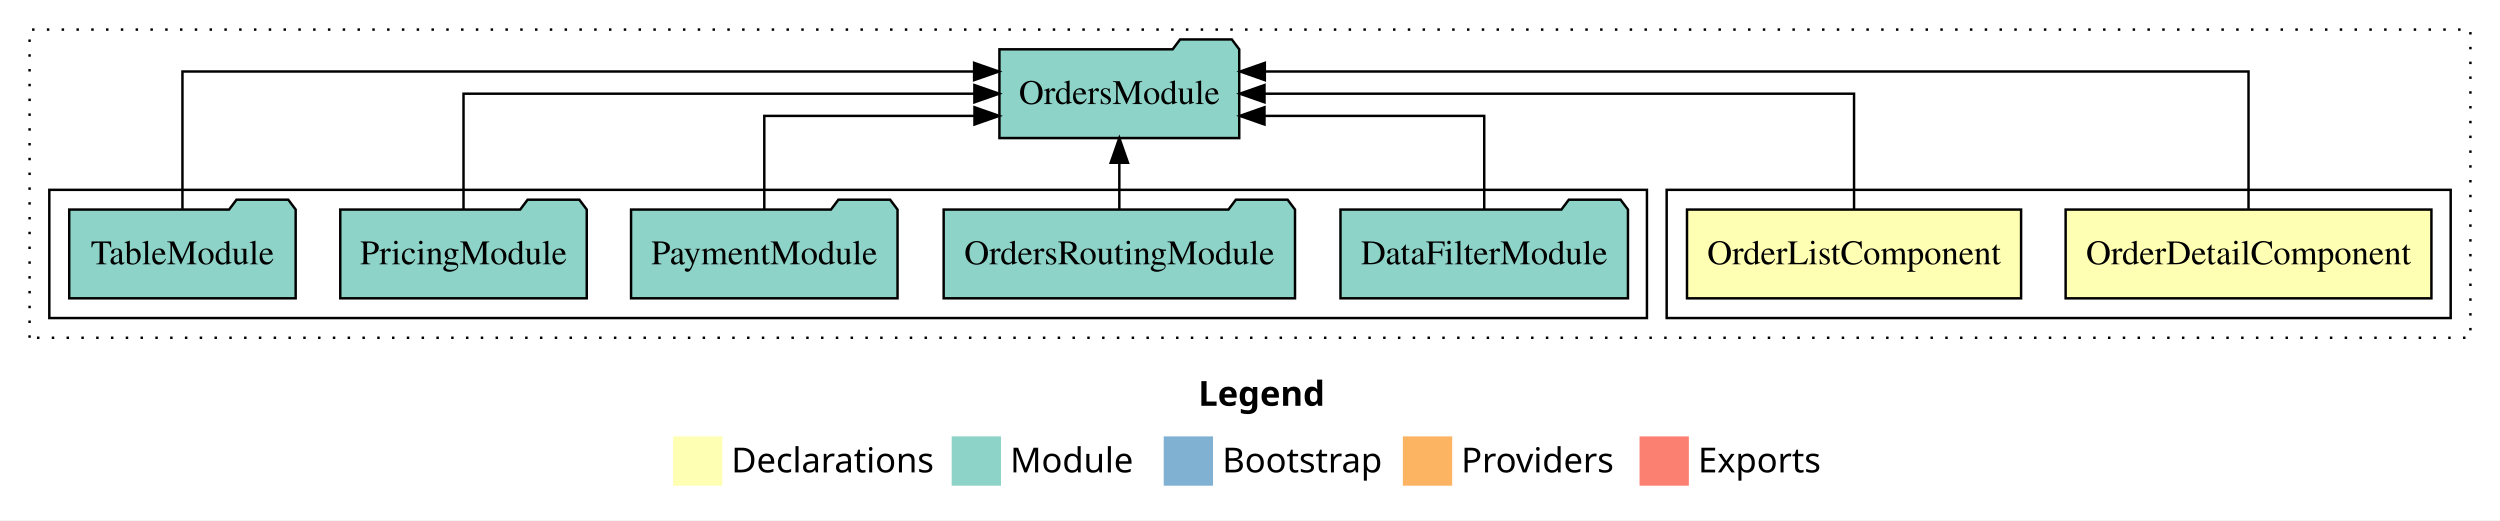
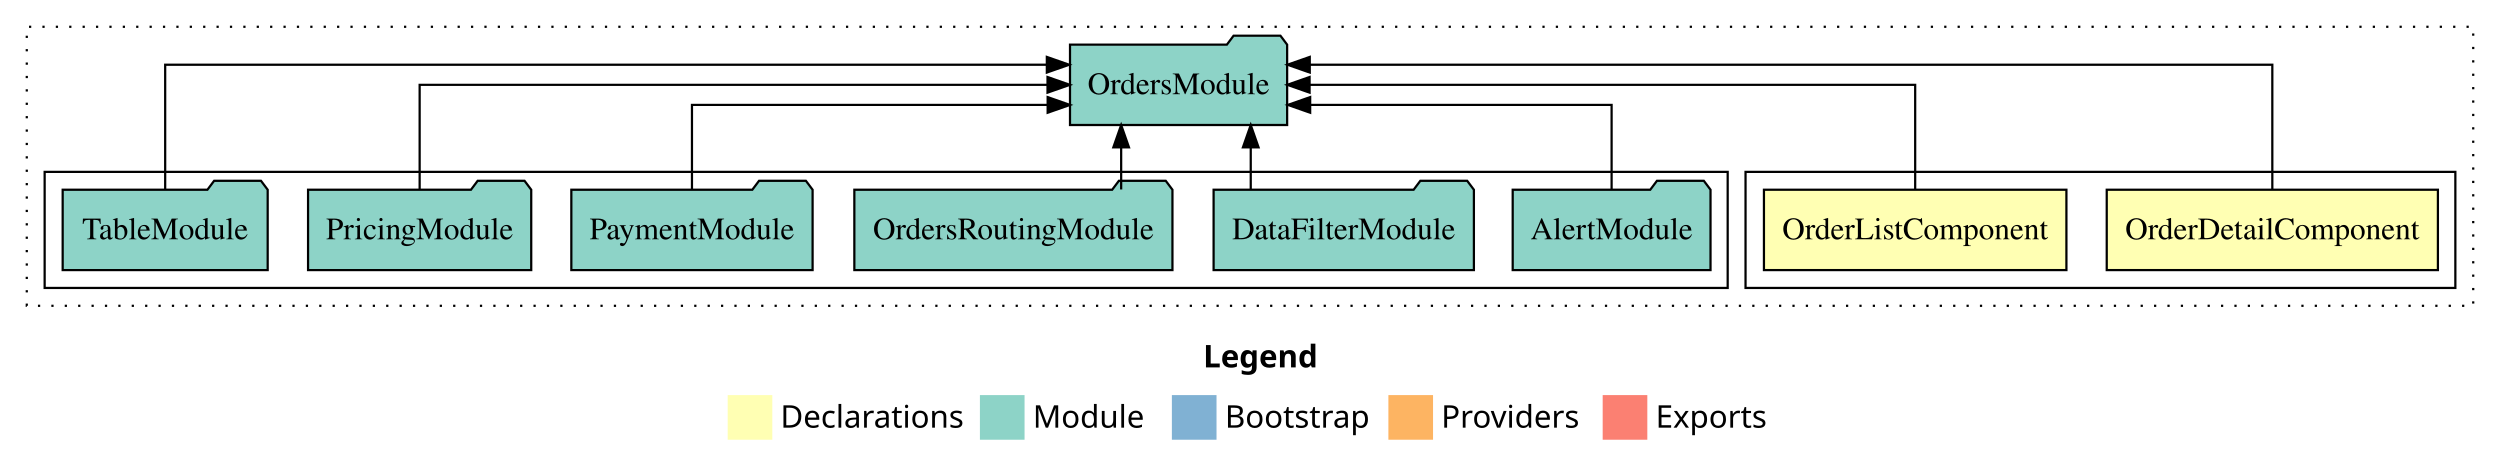
- <svg xmlns="http://www.w3.org/2000/svg" width="1014pt" height="211pt" viewBox="0.00 0.00 1014.00 211.00">
+ <svg xmlns="http://www.w3.org/2000/svg" width="1120pt" height="211pt" viewBox="0.00 0.00 1120.00 211.00">
  <g id="graph0" class="graph" transform="scale(1 1) rotate(0) translate(4 207)">
-     <polygon fill="#ffffff" stroke="transparent" points="-4,4 -4,-207 1010,-207 1010,4 -4,4" />
-     <text text-anchor="start" x="482.009" y="-42.4" font-family="sans-serif" font-weight="bold" font-size="14.00" fill="#000000">Legend</text>
-     <polygon fill="#ffffb3" stroke="transparent" points="269,-10 269,-30 289,-30 289,-10 269,-10" />
-     <text text-anchor="start" x="292.629" y="-15.4" font-family="sans-serif" font-size="14.00" fill="#000000">  Declarations</text>
-     <polygon fill="#8dd3c7" stroke="transparent" points="382,-10 382,-30 402,-30 402,-10 382,-10" />
-     <text text-anchor="start" x="405.725" y="-15.4" font-family="sans-serif" font-size="14.00" fill="#000000">  Module</text>
-     <polygon fill="#80b1d3" stroke="transparent" points="468,-10 468,-30 488,-30 488,-10 468,-10" />
-     <text text-anchor="start" x="491.781" y="-15.4" font-family="sans-serif" font-size="14.00" fill="#000000">  Bootstrap</text>
-     <polygon fill="#fdb462" stroke="transparent" points="565,-10 565,-30 585,-30 585,-10 565,-10" />
-     <text text-anchor="start" x="588.673" y="-15.4" font-family="sans-serif" font-size="14.00" fill="#000000">  Providers</text>
-     <polygon fill="#fb8072" stroke="transparent" points="661,-10 661,-30 681,-30 681,-10 661,-10" />
-     <text text-anchor="start" x="684.726" y="-15.4" font-family="sans-serif" font-size="14.00" fill="#000000">  Exports</text>
+     <polygon fill="#ffffff" stroke="transparent" points="-4,4 -4,-207 1116,-207 1116,4 -4,4" />
+     <text text-anchor="start" x="535.009" y="-42.4" font-family="sans-serif" font-weight="bold" font-size="14.00" fill="#000000">Legend</text>
+     <polygon fill="#ffffb3" stroke="transparent" points="322,-10 322,-30 342,-30 342,-10 322,-10" />
+     <text text-anchor="start" x="345.629" y="-15.4" font-family="sans-serif" font-size="14.00" fill="#000000">  Declarations</text>
+     <polygon fill="#8dd3c7" stroke="transparent" points="435,-10 435,-30 455,-30 455,-10 435,-10" />
+     <text text-anchor="start" x="458.725" y="-15.4" font-family="sans-serif" font-size="14.00" fill="#000000">  Module</text>
+     <polygon fill="#80b1d3" stroke="transparent" points="521,-10 521,-30 541,-30 541,-10 521,-10" />
+     <text text-anchor="start" x="544.781" y="-15.4" font-family="sans-serif" font-size="14.00" fill="#000000">  Bootstrap</text>
+     <polygon fill="#fdb462" stroke="transparent" points="618,-10 618,-30 638,-30 638,-10 618,-10" />
+     <text text-anchor="start" x="641.673" y="-15.4" font-family="sans-serif" font-size="14.00" fill="#000000">  Providers</text>
+     <polygon fill="#fb8072" stroke="transparent" points="714,-10 714,-30 734,-30 734,-10 714,-10" />
+     <text text-anchor="start" x="737.726" y="-15.4" font-family="sans-serif" font-size="14.00" fill="#000000">  Exports</text>
    <g id="clust1" class="cluster">
-       <polygon fill="none" stroke="#000000" stroke-dasharray="1,5" points="8,-70 8,-195 998,-195 998,-70 8,-70" />
+       <polygon fill="none" stroke="#000000" stroke-dasharray="1,5" points="8,-70 8,-195 1104,-195 1104,-70 8,-70" />
    </g>
    <g id="clust2" class="cluster">
-       <polygon fill="none" stroke="#000000" points="672,-78 672,-130 990,-130 990,-78 672,-78" />
+       <polygon fill="none" stroke="#000000" points="778,-78 778,-130 1096,-130 1096,-78 778,-78" />
    </g>
    <g id="clust5" class="cluster">
-       <polygon fill="none" stroke="#000000" points="16,-78 16,-130 664,-130 664,-78 16,-78" />
+       <polygon fill="none" stroke="#000000" points="16,-78 16,-130 770,-130 770,-78 16,-78" />
    </g>
    <g id="node1" class="node">
-       <polygon fill="#ffffb3" stroke="#000000" points="982.183,-122 833.817,-122 833.817,-86 982.183,-86 982.183,-122" />
-       <text text-anchor="middle" x="908" y="-99.8" font-family="Times,serif" font-size="14.00" fill="#000000">OrderDetailComponent</text>
+       <polygon fill="#ffffb3" stroke="#000000" points="1088.182,-122 939.817,-122 939.817,-86 1088.182,-86 1088.182,-122" />
+       <text text-anchor="middle" x="1014" y="-99.8" font-family="Times,serif" font-size="14.00" fill="#000000">OrderDetailComponent</text>
    </g>
    <g id="node3" class="node">
-       <polygon fill="#8dd3c7" stroke="#000000" points="498.637,-187 495.637,-191 474.637,-191 471.637,-187 401.363,-187 401.363,-151 498.637,-151 498.637,-187" />
-       <text text-anchor="middle" x="450" y="-164.8" font-family="Times,serif" font-size="14.00" fill="#000000">OrdersModule</text>
+       <polygon fill="#8dd3c7" stroke="#000000" points="572.638,-187 569.638,-191 548.638,-191 545.638,-187 475.363,-187 475.363,-151 572.638,-151 572.638,-187" />
+       <text text-anchor="middle" x="524" y="-164.8" font-family="Times,serif" font-size="14.00" fill="#000000">OrdersModule</text>
    </g>
    <g id="edge1" class="edge">
-       <path fill="none" stroke="#000000" d="M908,-122.292C908,-144.206 908,-178 908,-178 908,-178 509.014,-178 509.014,-178" />
-       <polygon fill="#000000" stroke="#000000" points="509.014,-174.5 499.014,-178 509.014,-181.5 509.014,-174.5" />
+       <path fill="none" stroke="#000000" d="M1014,-122.292C1014,-144.206 1014,-178 1014,-178 1014,-178 582.774,-178 582.774,-178" />
+       <polygon fill="#000000" stroke="#000000" points="582.774,-174.5 572.774,-178 582.774,-181.5 582.774,-174.5" />
    </g>
    <g id="node2" class="node">
-       <polygon fill="#ffffb3" stroke="#000000" points="815.753,-122 680.247,-122 680.247,-86 815.753,-86 815.753,-122" />
-       <text text-anchor="middle" x="748" y="-99.8" font-family="Times,serif" font-size="14.00" fill="#000000">OrderListComponent</text>
+       <polygon fill="#ffffb3" stroke="#000000" points="921.753,-122 786.247,-122 786.247,-86 921.753,-86 921.753,-122" />
+       <text text-anchor="middle" x="854" y="-99.8" font-family="Times,serif" font-size="14.00" fill="#000000">OrderListComponent</text>
    </g>
    <g id="edge2" class="edge">
-       <path fill="none" stroke="#000000" d="M748,-122.106C748,-141.339 748,-169 748,-169 748,-169 508.875,-169 508.875,-169" />
-       <polygon fill="#000000" stroke="#000000" points="508.875,-165.5 498.875,-169 508.875,-172.5 508.875,-165.5" />
+       <path fill="none" stroke="#000000" d="M854,-122.106C854,-141.339 854,-169 854,-169 854,-169 582.693,-169 582.693,-169" />
+       <polygon fill="#000000" stroke="#000000" points="582.693,-165.5 572.693,-169 582.693,-172.5 582.693,-165.5" />
    </g>
    <g id="node4" class="node">
+       <polygon fill="#8dd3c7" stroke="#000000" points="762.313,-122 759.313,-126 738.313,-126 735.313,-122 673.687,-122 673.687,-86 762.313,-86 762.313,-122" />
+       <text text-anchor="middle" x="718" y="-99.8" font-family="Times,serif" font-size="14.00" fill="#000000">AlertModule</text>
+     </g>
+     <g id="edge3" class="edge">
+       <path fill="none" stroke="#000000" d="M718,-122.027C718,-138.398 718,-160 718,-160 718,-160 582.954,-160 582.954,-160" />
+       <polygon fill="#000000" stroke="#000000" points="582.954,-156.5 572.954,-160 582.954,-163.5 582.954,-156.5" />
+     </g>
+     <g id="node5" class="node">
      <polygon fill="#8dd3c7" stroke="#000000" points="656.306,-122 653.306,-126 632.306,-126 629.306,-122 539.694,-122 539.694,-86 656.306,-86 656.306,-122" />
      <text text-anchor="middle" x="598" y="-99.8" font-family="Times,serif" font-size="14.00" fill="#000000">DataFilterModule</text>
    </g>
-     <g id="edge3" class="edge">
-       <path fill="none" stroke="#000000" d="M598,-122.027C598,-138.398 598,-160 598,-160 598,-160 508.871,-160 508.871,-160" />
-       <polygon fill="#000000" stroke="#000000" points="508.871,-156.5 498.871,-160 508.871,-163.5 508.871,-156.5" />
+     <g id="edge4" class="edge">
+       <path fill="none" stroke="#000000" d="M556.333,-122.106C556.333,-122.106 556.333,-140.991 556.333,-140.991" />
+       <polygon fill="#000000" stroke="#000000" points="552.833,-140.991 556.333,-150.991 559.833,-140.991 552.833,-140.991" />
    </g>
-     <g id="node5" class="node">
+     <g id="node6" class="node">
      <polygon fill="#8dd3c7" stroke="#000000" points="521.255,-122 518.255,-126 497.255,-126 494.255,-122 378.745,-122 378.745,-86 521.255,-86 521.255,-122" />
      <text text-anchor="middle" x="450" y="-99.8" font-family="Times,serif" font-size="14.00" fill="#000000">OrdersRoutingModule</text>
    </g>
-     <g id="edge4" class="edge">
-       <path fill="none" stroke="#000000" d="M450,-122.106C450,-122.106 450,-140.991 450,-140.991" />
-       <polygon fill="#000000" stroke="#000000" points="446.5,-140.991 450,-150.991 453.5,-140.991 446.5,-140.991" />
+     <g id="edge5" class="edge">
+       <path fill="none" stroke="#000000" d="M498.279,-122.106C498.279,-122.106 498.279,-140.991 498.279,-140.991" />
+       <polygon fill="#000000" stroke="#000000" points="494.779,-140.991 498.279,-150.991 501.779,-140.991 494.779,-140.991" />
    </g>
-     <g id="node6" class="node">
+     <g id="node7" class="node">
      <polygon fill="#8dd3c7" stroke="#000000" points="360.044,-122 357.044,-126 336.044,-126 333.044,-122 251.956,-122 251.956,-86 360.044,-86 360.044,-122" />
      <text text-anchor="middle" x="306" y="-99.8" font-family="Times,serif" font-size="14.00" fill="#000000">PaymentModule</text>
    </g>
-     <g id="edge5" class="edge">
-       <path fill="none" stroke="#000000" d="M306,-122.027C306,-138.398 306,-160 306,-160 306,-160 391.248,-160 391.248,-160" />
-       <polygon fill="#000000" stroke="#000000" points="391.248,-163.5 401.248,-160 391.248,-156.5 391.248,-163.5" />
+     <g id="edge6" class="edge">
+       <path fill="none" stroke="#000000" d="M306,-122.027C306,-138.398 306,-160 306,-160 306,-160 465.348,-160 465.348,-160" />
+       <polygon fill="#000000" stroke="#000000" points="465.348,-163.5 475.348,-160 465.348,-156.5 465.348,-163.5" />
    </g>
-     <g id="node7" class="node">
+     <g id="node8" class="node">
      <polygon fill="#8dd3c7" stroke="#000000" points="233.989,-122 230.989,-126 209.989,-126 206.989,-122 134.011,-122 134.011,-86 233.989,-86 233.989,-122" />
      <text text-anchor="middle" x="184" y="-99.8" font-family="Times,serif" font-size="14.00" fill="#000000">PricingModule</text>
    </g>
-     <g id="edge6" class="edge">
-       <path fill="none" stroke="#000000" d="M184,-122.106C184,-141.339 184,-169 184,-169 184,-169 391.212,-169 391.212,-169" />
-       <polygon fill="#000000" stroke="#000000" points="391.212,-172.5 401.212,-169 391.212,-165.5 391.212,-172.5" />
+     <g id="edge7" class="edge">
+       <path fill="none" stroke="#000000" d="M184,-122.106C184,-141.339 184,-169 184,-169 184,-169 465.286,-169 465.286,-169" />
+       <polygon fill="#000000" stroke="#000000" points="465.286,-172.5 475.286,-169 465.286,-165.5 465.286,-172.5" />
    </g>
-     <g id="node8" class="node">
+     <g id="node9" class="node">
      <polygon fill="#8dd3c7" stroke="#000000" points="115.923,-122 112.923,-126 91.923,-126 88.923,-122 24.077,-122 24.077,-86 115.923,-86 115.923,-122" />
      <text text-anchor="middle" x="70" y="-99.8" font-family="Times,serif" font-size="14.00" fill="#000000">TableModule</text>
    </g>
-     <g id="edge7" class="edge">
-       <path fill="none" stroke="#000000" d="M70,-122.292C70,-144.206 70,-178 70,-178 70,-178 391.1,-178 391.1,-178" />
-       <polygon fill="#000000" stroke="#000000" points="391.1,-181.5 401.1,-178 391.099,-174.5 391.1,-181.5" />
+     <g id="edge8" class="edge">
+       <path fill="none" stroke="#000000" d="M70,-122.292C70,-144.206 70,-178 70,-178 70,-178 464.983,-178 464.983,-178" />
+       <polygon fill="#000000" stroke="#000000" points="464.983,-181.5 474.983,-178 464.983,-174.5 464.983,-181.5" />
    </g>
  </g>
</svg>
